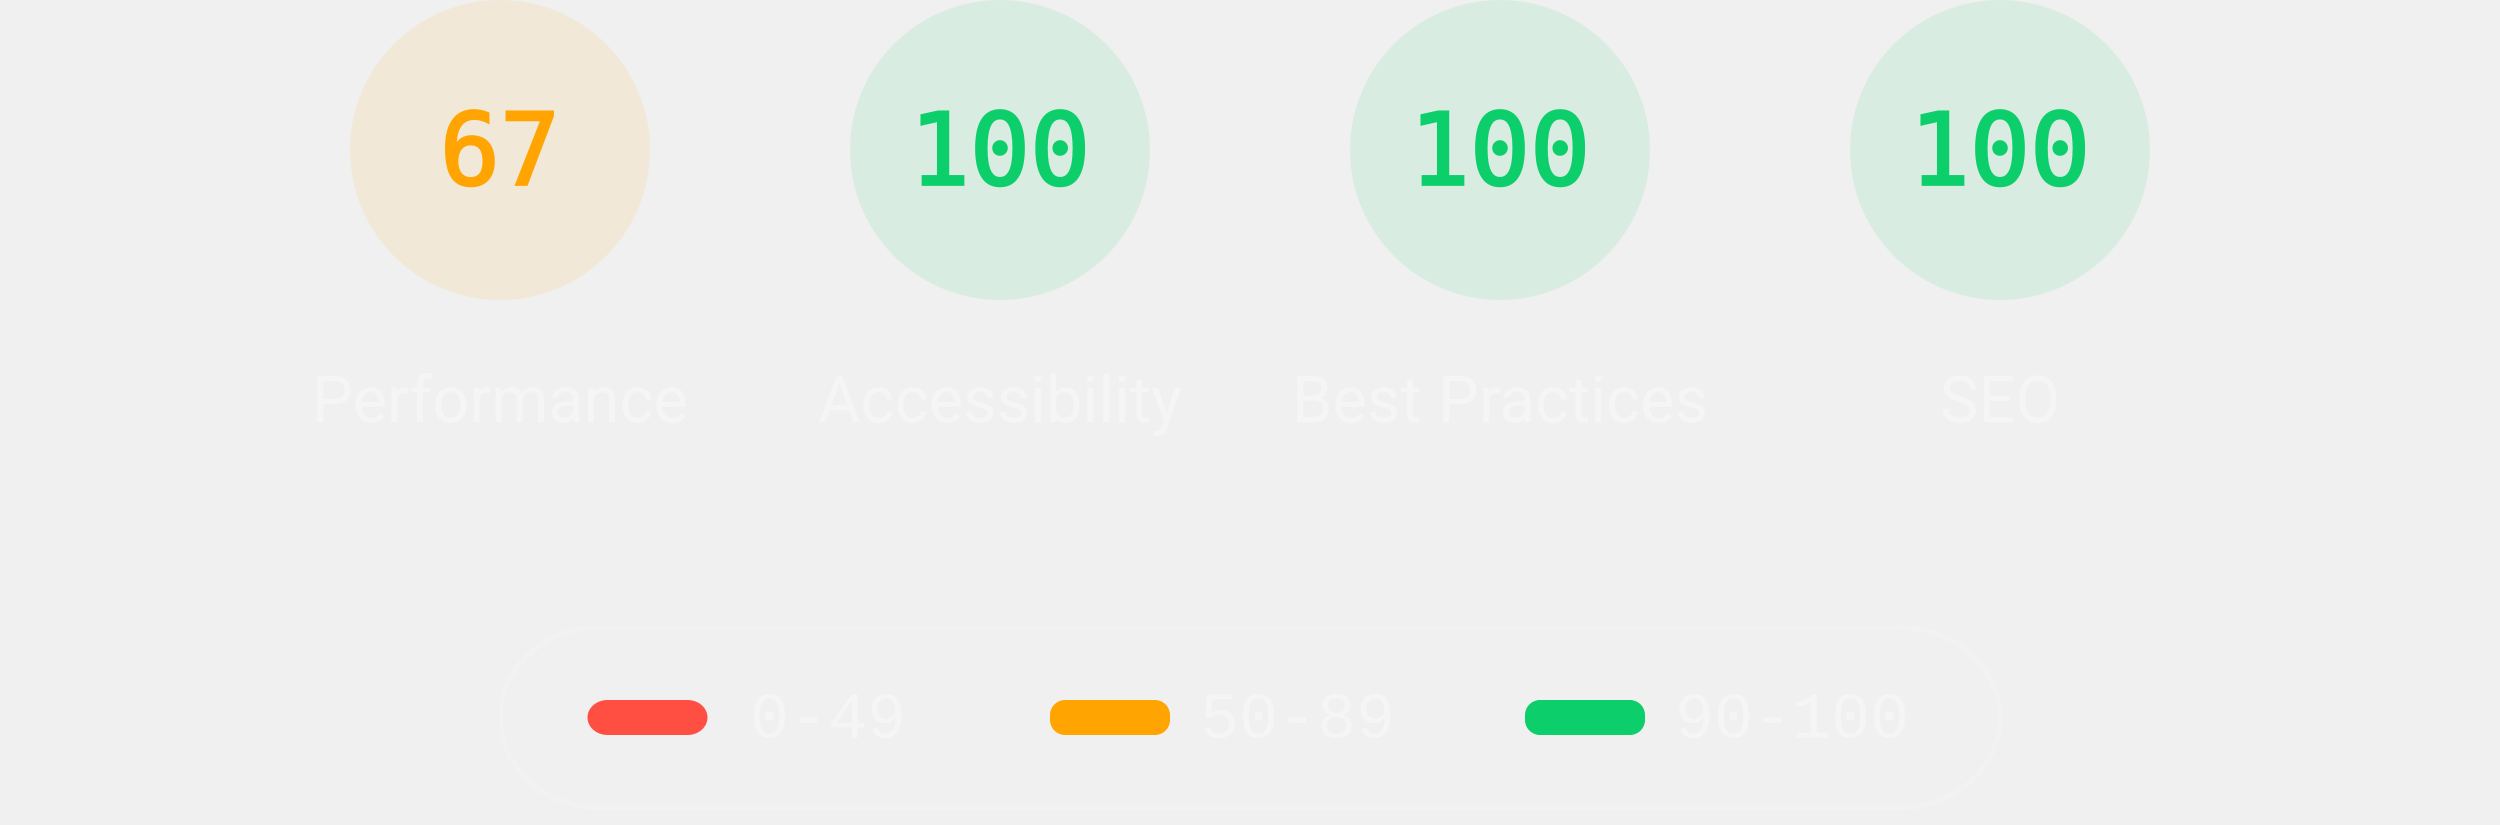
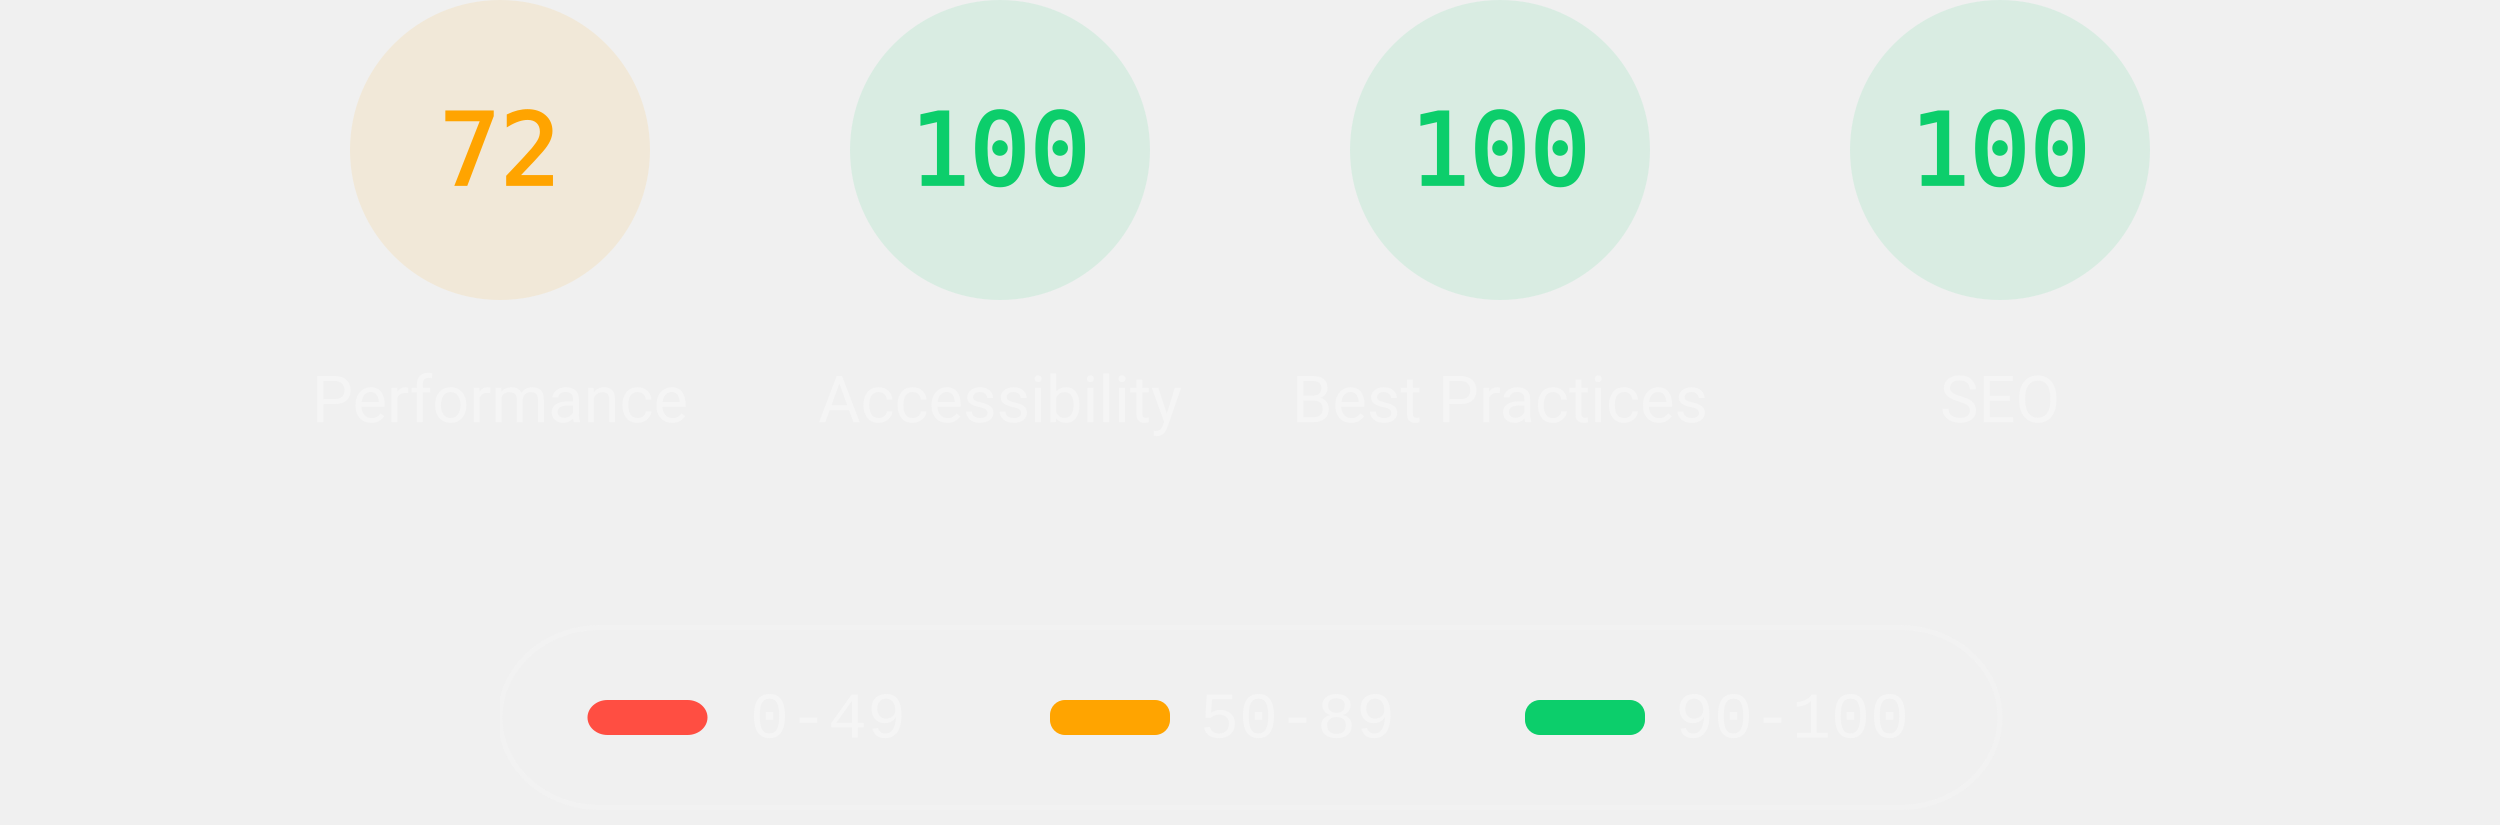
<svg xmlns="http://www.w3.org/2000/svg" class="theme--dark" fill="none" width="1000" height="330">
  <style>
			.gauge-base {
				opacity: 0.1
			}

			.gauge-arc {
				fill: none;
				animation-delay: 250ms;
				stroke-linecap: round;
				transform: rotate(-90deg);
				transform-origin: 100px 60px;
				animation: load-gauge 1s ease forwards
			}

			.guage-text {
				font-size: 40px;
				font-family: monospace;
				text-align: center
			}

			.guage-red {
				color: #ff4e42;
				fill: #ff4e42;
				stroke: #ff4e42
			}
			.guage-orange {
				color: #ffa400;
				fill: #ffa400;
				stroke: #ffa400
			}
			.guage-green {
				color: #0cce6b;
				fill: #0cce6b;
				stroke: #0cce6b
			}
			.theme--agnostic .guage-undefined {
				color: #5c5c5c;
				fill: #5c5c5c;
				stroke: #5c5c5c
			}
			.theme--light .guage-undefined {
				color: #1e1e1e;
				fill: #1e1e1e;
				stroke: #1e1e1e
			}
			.theme--dark .guage-undefined {
				color: #f5f5f5;
				fill: #f5f5f5;
				stroke: #f5f5f5
			}

			.guage-title {
				stroke: none;
				font-size: 26px;
				line-height: 26px;
				font-family: Roboto, Halvetica, Arial, sans-serif
			}
			.metric.guage-title {
				font-family: 'Courier New', Courier, monospace
			}
			.theme--agnostic .guage-title {
				color: #737373;
				fill: #737373
			}
			.theme--light .guage-title {
				color: #212121;
				fill: #212121
			}
			.theme--dark .guage-title {
				color: #f5f5f5;
				fill: #f5f5f5
			}

			@keyframes load-gauge {
				from {
					stroke-dasharray: 0 352.858
				}
			}
			.lh-gauge--pwa__disc {
				fill: #e0e0e0
			}
			.lh-gauge--pwa__logo {
				position: relative;
				fill: #b0b0b0
			}
			.lh-gauge--pwa__invisible {
				display: none
			}
			.lh-gauge--pwa__visible {
				display: inline
			}
			.guage-invisible {
				display: none
			}
			.lh-gauge--pwa__logo--primary-color {
				fill: #304ffe
			}
			.theme--agnostic .lh-gauge--pwa__logo--secondary-color {
				fill: #787878
			}
			.theme--light .lh-gauge--pwa__logo--secondary-color {
				fill: #3d3d3d
			}
			.theme--dark .lh-gauge--pwa__logo--secondary-color {
				fill: #d8b6b6
			}
			.theme--light #svg_2 {
				stroke: #00000022
			}
			.theme--agnostic #svg_2 {
				stroke: #616161
			}
			.theme--light #svg_2 {
				stroke: #00000022
			}
			.theme--dark #svg_2 {
				stroke: #f5f5f566
			}
		</style>
  <svg class="guage-div guage-perf guage-orange" viewBox="0 0 200 200" width="200" height="200" x="100" y="0">
    <circle class="gauge-base" r="56" cx="100" cy="60" stroke-width="8" />
-     <circle class="gauge-arc guage-arc-1" r="56" cx="100" cy="60" stroke-width="8" style="stroke-dasharray: 235.745, 351.858;" />
-     <text class="guage-text" x="100px" y="60px" alignment-baseline="central" dominant-baseline="central" text-anchor="middle">67</text>
+     <circle class="gauge-arc guage-arc-1" r="56" cx="100" cy="60" stroke-width="8" style="stroke-dasharray: 253.338, 351.858;" />
+     <text class="guage-text" x="100px" y="60px" alignment-baseline="central" dominant-baseline="central" text-anchor="middle">72</text>
    <text class="guage-title" x="100px" y="160px" alignment-baseline="central" dominant-baseline="central" text-anchor="middle">Performance</text>
  </svg>
  <svg class="guage-div guage-acc guage-green" viewBox="0 0 200 200" width="200" height="200" x="300" y="0">
    <circle class="gauge-base" r="56" cx="100" cy="60" stroke-width="8" />
    <circle class="gauge-arc guage-arc-2" r="56" cx="100" cy="60" stroke-width="8" style="stroke-dasharray: 351.858, 351.858;" />
    <text class="guage-text" x="100px" y="60px" alignment-baseline="central" dominant-baseline="central" text-anchor="middle">100</text>
    <text class="guage-title" x="100px" y="160px" alignment-baseline="central" dominant-baseline="central" text-anchor="middle">Accessibility</text>
  </svg>
  <svg class="guage-div guage-best guage-green" viewBox="0 0 200 200" width="200" height="200" x="500" y="0">
    <circle class="gauge-base" r="56" cx="100" cy="60" stroke-width="8" />
    <circle class="gauge-arc guage-arc-3" r="56" cx="100" cy="60" stroke-width="8" style="stroke-dasharray: 351.858, 351.858;" />
    <text class="guage-text" x="100px" y="60px" alignment-baseline="central" dominant-baseline="central" text-anchor="middle">100</text>
    <text class="guage-title" x="100px" y="160px" alignment-baseline="central" dominant-baseline="central" text-anchor="middle">Best Practices</text>
  </svg>
  <svg class="guage-div guage-seo guage-green" viewBox="0 0 200 200" width="200" height="200" x="700" y="0">
    <circle class="gauge-base" r="56" cx="100" cy="60" stroke-width="8" />
    <circle class="gauge-arc guage-arc-4" r="56" cx="100" cy="60" stroke-width="8" style="stroke-dasharray: 351.858, 351.858;" />
    <text class="guage-text" x="100px" y="60px" alignment-baseline="central" dominant-baseline="central" text-anchor="middle">100</text>
    <text class="guage-title" x="100px" y="160px" alignment-baseline="central" dominant-baseline="central" text-anchor="middle">SEO</text>
  </svg>
  <svg class="guage-div guage-pwa guage-invisible" viewBox="0 0 200 200" width="200" height="200" x="900" y="0">
    <svg viewBox="0 0 60 60" width="112" height="112" x="44" y="4">
      <defs>
        <linearGradient id="lh-gauge--pwa__check-circle__gradient-0" x1="50%" y1="0%" x2="50%" y2="100%">
          <stop stop-color="#00C852" offset="0%" />
          <stop stop-color="#009688" offset="100%" />
        </linearGradient>
        <linearGradient id="lh-gauge--pwa__installable__shadow-gradient-0" x1="76.056%" x2="24.111%" y1="82.995%" y2="24.735%">
          <stop stop-color="#A5D6A7" offset="0%" />
          <stop stop-color="#80CBC4" offset="100%" />
        </linearGradient>
        <linearGradient id="lh-gauge--pwa__fast-reliable__shadow-gradient-0" x1="76.056%" y1="82.995%" x2="25.678%" y2="26.493%">
          <stop stop-color="#64B5F6" offset="0%" />
          <stop stop-color="#2979FF" offset="100%" />
        </linearGradient>
        <g id="lh-gauge--pwa__fast-reliable-badge-0">
          <circle fill="#FFFFFF" cx="10" cy="10" r="10" />
          <path fill="#304FFE" d="M10 3.58l5.25 2.34v3.5c0 3.23-2.24 6.26-5.25 7-3.01-.74-5.25-3.77-5.25-7v-3.5L10 3.58zm-.47 10.74l2.76-4.83.03-.07c.04-.08 0-.24-.22-.24h-1.64l.47-3.26h-.47l-2.7 4.77c-.02.01.05-.1-.04.05-.09.16-.1.31.18.31h1.63l-.47 3.27h.47z" />
        </g>
        <g id="lh-gauge--pwa__installable-badge-0">
          <circle fill="#FFFFFF" cx="10" cy="10" r="10" />
          <path fill="#009688" d="M10 4.167A5.835 5.835 0 0 0 4.167 10 5.835 5.835 0 0 0 10 15.833 5.835 5.835 0 0 0 15.833 10 5.835 5.835 0 0 0 10 4.167zm2.917 6.416h-2.334v2.334H9.417v-2.334H7.083V9.417h2.334V7.083h1.166v2.334h2.334v1.166z" />
        </g>
      </defs>
      <g stroke="none" fill-rule="nonzero">
        <circle class="lh-gauge--pwa__disc" cx="30" cy="30" r="30" />
        <g class="lh-gauge--pwa__logo">
          <path d="M35.66 19.39l.7-1.75h2L37.4 15 38.6 12l3.4 9h-2.51l-.58-1.61z" />
          <path d="M33.52 21l3.65-9h-2.42l-2.5 5.82L30.5 12h-1.86l-1.9 5.82-1.35-2.65-1.21 3.72L25.4 21h2.38l1.72-5.2 1.64 5.2z" />
          <path fill-rule="nonzero" d="M20.3 17.91h1.48c.45 0 .85-.05 1.2-.15l.39-1.18 1.07-3.3a2.64 2.64 0 0 0-.28-.37c-.55-.6-1.36-.91-2.42-.91H18v9h2.3V17.9zm1.96-3.84c.22.22.33.5.33.87 0 .36-.1.65-.29.87-.2.23-.59.35-1.15.35h-.86v-2.41h.87c.52 0 .89.1 1.1.32z" />
        </g>
        <rect class="lh-gauge--pwa__component lh-gauge--pwa__na-line lh-gauge--pwa__invisible" fill="#FFFFFF" x="20" y="32" width="20" height="4" rx="2" />
        <g class="lh-gauge--pwa__component lh-gauge--pwa__fast-reliable-badge lh-gauge--pwa__invisible" transform="translate(20, 29)">
          <path fill="url(#lh-gauge--pwa__fast-reliable__shadow-gradient-0)" d="M33.63 19.49A30 30 0 0 1 16.2 30.36L3 17.14 17.14 3l16.49 16.49z" />
          <use href="#lh-gauge--pwa__fast-reliable-badge-0" />
        </g>
        <g class="lh-gauge--pwa__component lh-gauge--pwa__installable-badge lh-gauge--pwa__invisible" transform="translate(20, 29)">
          <path fill="url(#lh-gauge--pwa__installable__shadow-gradient-0)" d="M33.629 19.487c-4.272 5.453-10.391 9.39-17.415 10.869L3 17.142 17.142 3 33.63 19.487z" />
          <use href="#lh-gauge--pwa__installable-badge-0" />
        </g>
        <g class="lh-gauge--pwa__component lh-gauge--pwa__fast-reliable-installable-badges lh-gauge--pwa__invisible">
          <g transform="translate(8, 29)">
            <path fill="url(#lh-gauge--pwa__fast-reliable__shadow-gradient-0)" d="M16.321 30.463L3 17.143 17.142 3l22.365 22.365A29.864 29.864 0 0 1 22 31c-1.942 0-3.84-.184-5.679-.537z" />
            <use href="#lh-gauge--pwa__fast-reliable-badge-0" />
          </g>
          <g transform="translate(32, 29)">
            <path fill="url(#lh-gauge--pwa__installable__shadow-gradient-0)" d="M25.982 11.84a30.107 30.107 0 0 1-13.08 15.203L3 17.143 17.142 3l8.84 8.84z" />
            <use href="#lh-gauge--pwa__installable-badge-0" />
          </g>
        </g>
        <g class="lh-gauge--pwa__component lh-gauge--pwa__check-circle lh-gauge--pwa__invisible" transform="translate(18, 28)">
          <circle fill="#FFFFFF" cx="12" cy="12" r="12" />
          <path fill="url(#lh-gauge--pwa__check-circle__gradient-0)" d="M12 2a10 10 0 1 0 0 20 10 10 0 0 0 0-20zm-2 15l-5-5 1.41-1.41L10 14.17l7.59-7.59L19 8l-9 9z" />
        </g>
      </g>
    </svg>
    <text class="guage-title" y="160px" alignment-baseline="central" dominant-baseline="central" text-anchor="middle">
      <tspan x="100px" dy="-6px">Progressive</tspan>
      <tspan x="100px" dy="30px">Web App</tspan>
    </text>
  </svg>
  <svg width="604" height="76" x="200" y="250">
    <g>
      <rect fill="none" id="canvas_background" height="80" width="604" y="-1" x="-1" />
      <g display="none" overflow="visible" y="0" x="0" height="100%" width="100%" id="canvasGrid">
        <rect fill="url(#gridpattern)" stroke-width="0" y="0" x="0" height="100%" width="100%" />
      </g>
    </g>
    <g>
      <rect fill-opacity="0" stroke-width="2" rx="40" id="svg_2" height="72" width="600" y="1" x="0" fill="#000000" />
      <rect stroke="#000" rx="8" id="svg_3" height="14" width="48" y="30" x="35" stroke-opacity="null" stroke-width="0" fill="#ff4e42" />
      <rect stroke="#000" rx="6" id="svg_4" height="14" width="48" y="30" x="220" stroke-opacity="null" stroke-width="0" fill="#ffa400" />
      <rect stroke="#000" rx="6" id="svg_5" height="14" width="48" y="30" x="410" stroke-opacity="null" stroke-width="0" fill="#0cce6b" />
      <text class="metric guage-title" xml:space="preserve" text-anchor="start" font-size="26" id="svg_6" y="45" x="100" stroke-opacity="null" stroke-width="0" stroke="#000">0-49</text>
      <text class="metric guage-title" xml:space="preserve" text-anchor="start" font-size="26" id="svg_7" y="45" x="280" stroke-opacity="null" stroke-width="0" stroke="#000">50-89</text>
      <text class="metric guage-title" xml:space="preserve" text-anchor="start" font-size="26" id="svg_8" y="45" x="470" stroke-opacity="null" stroke-width="0" stroke="#000">90-100</text>
    </g>
  </svg>
</svg>
